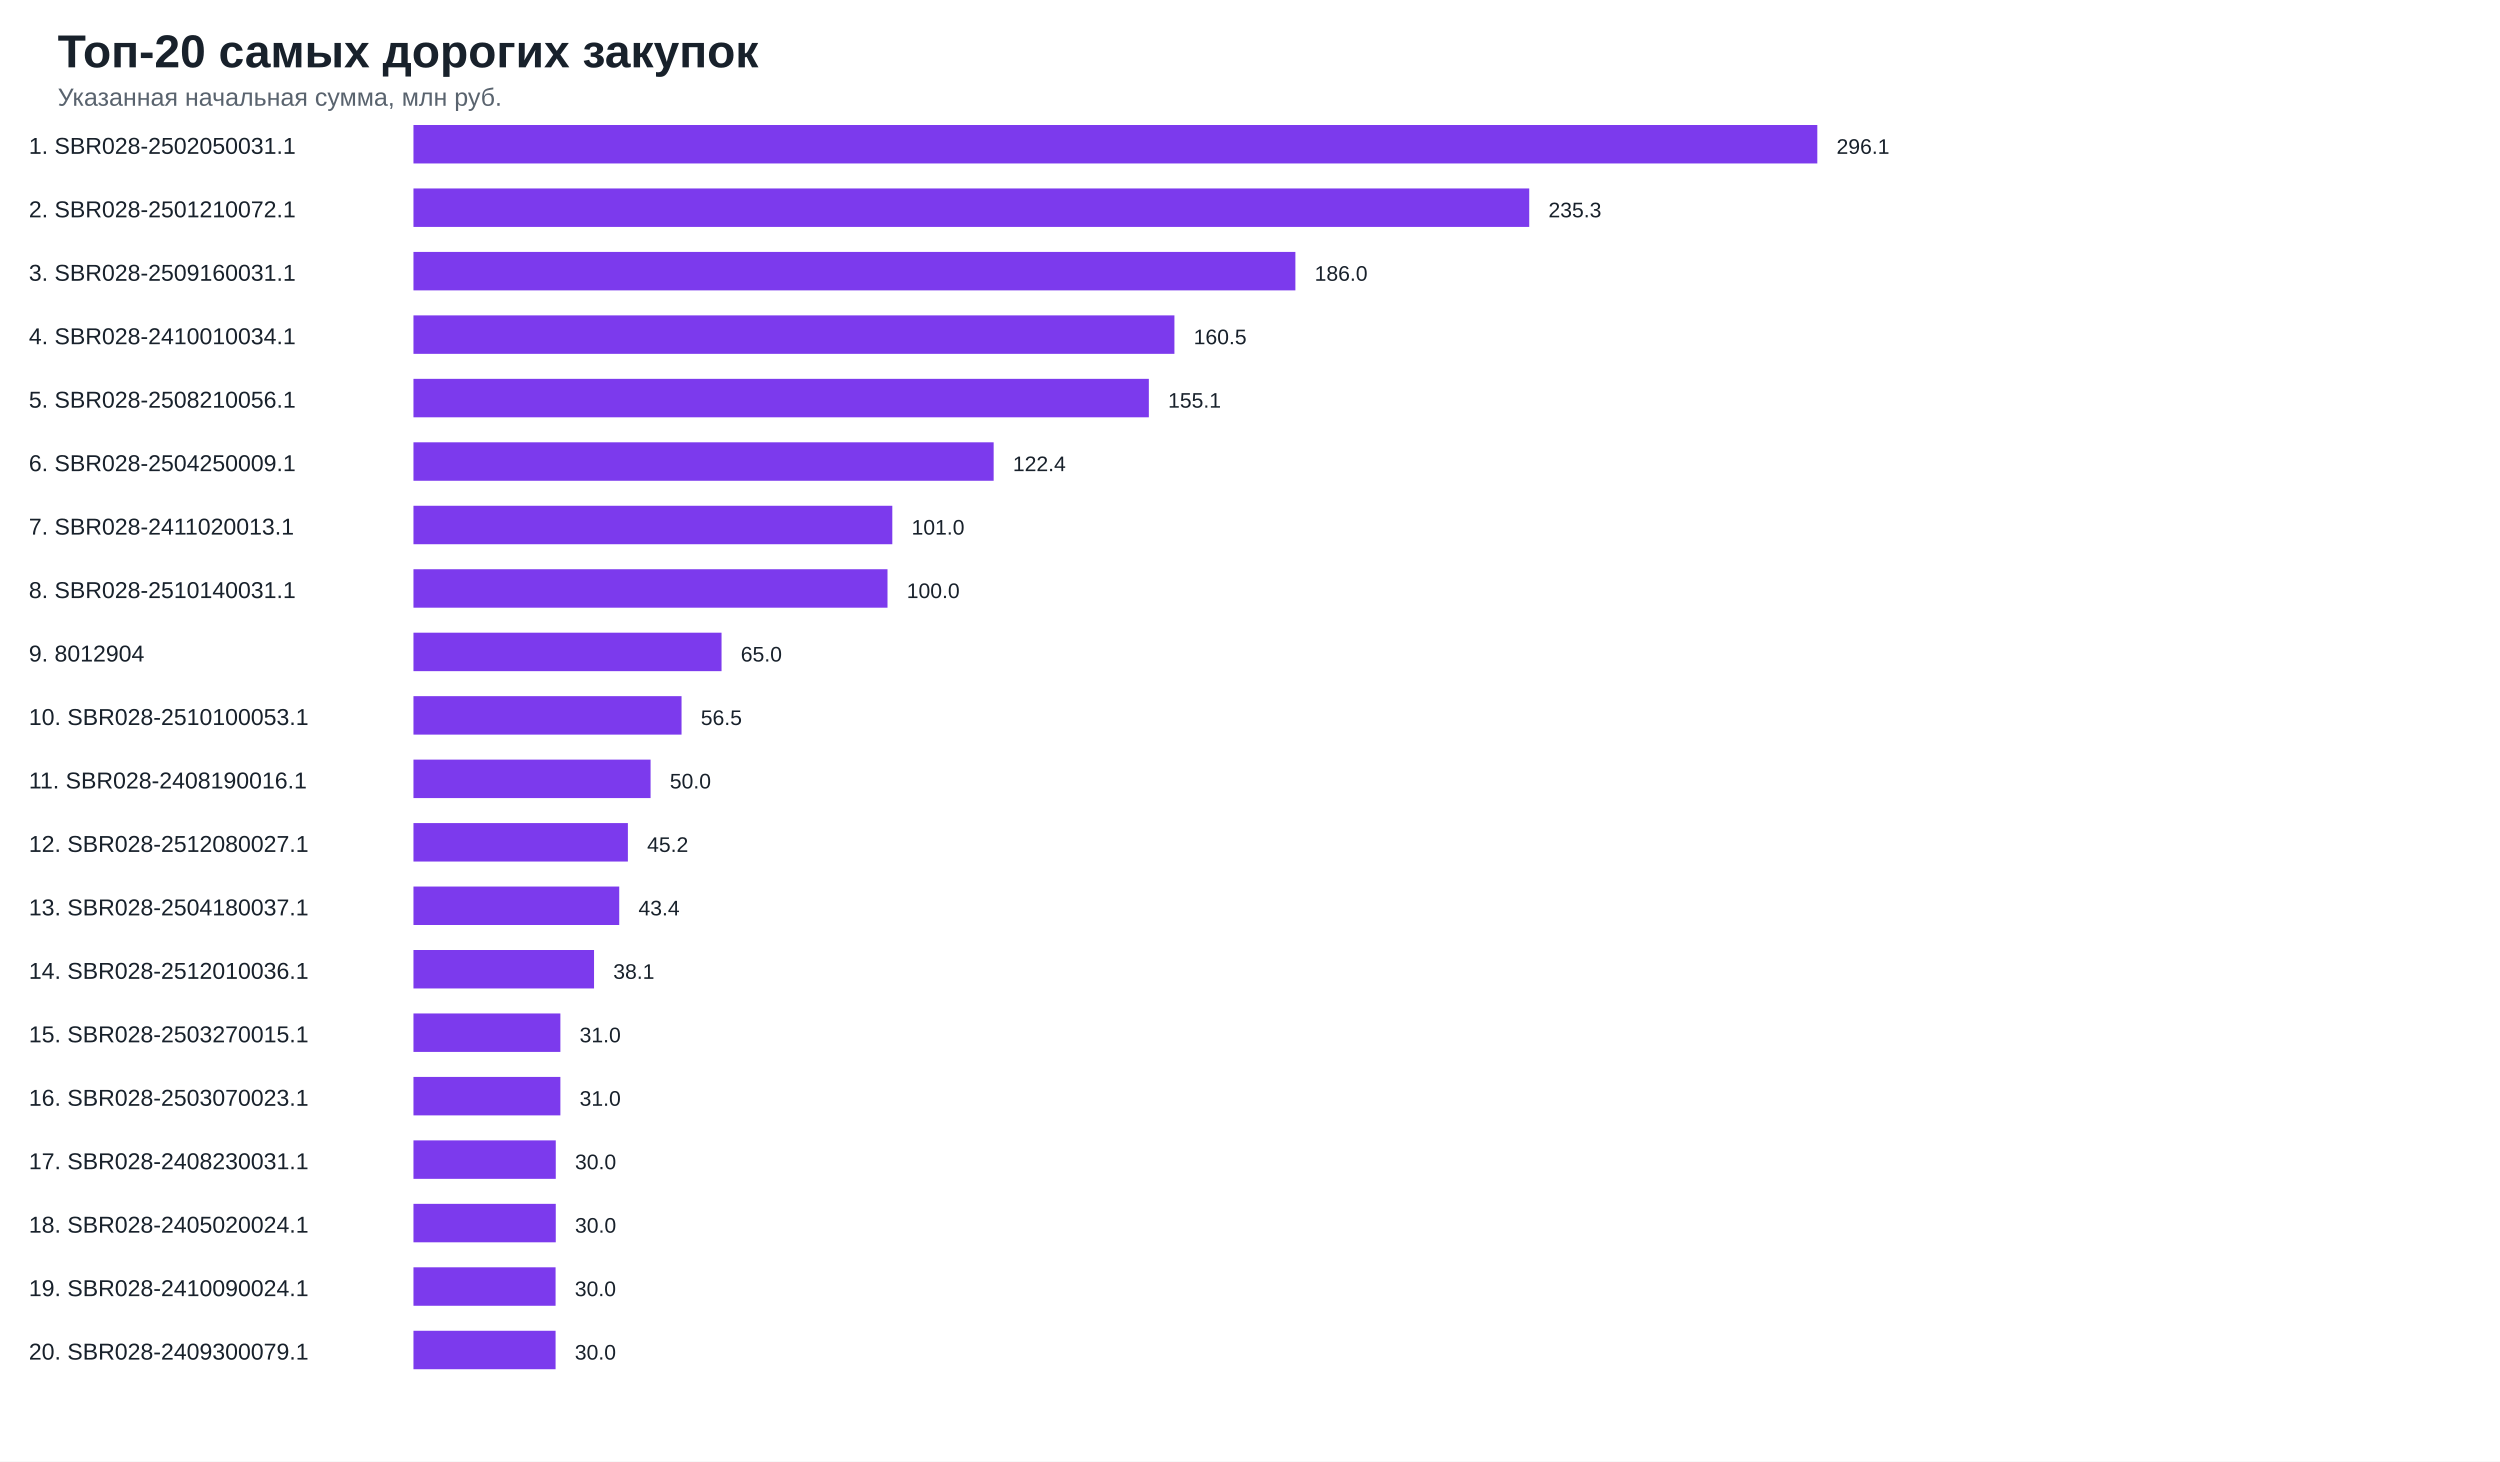
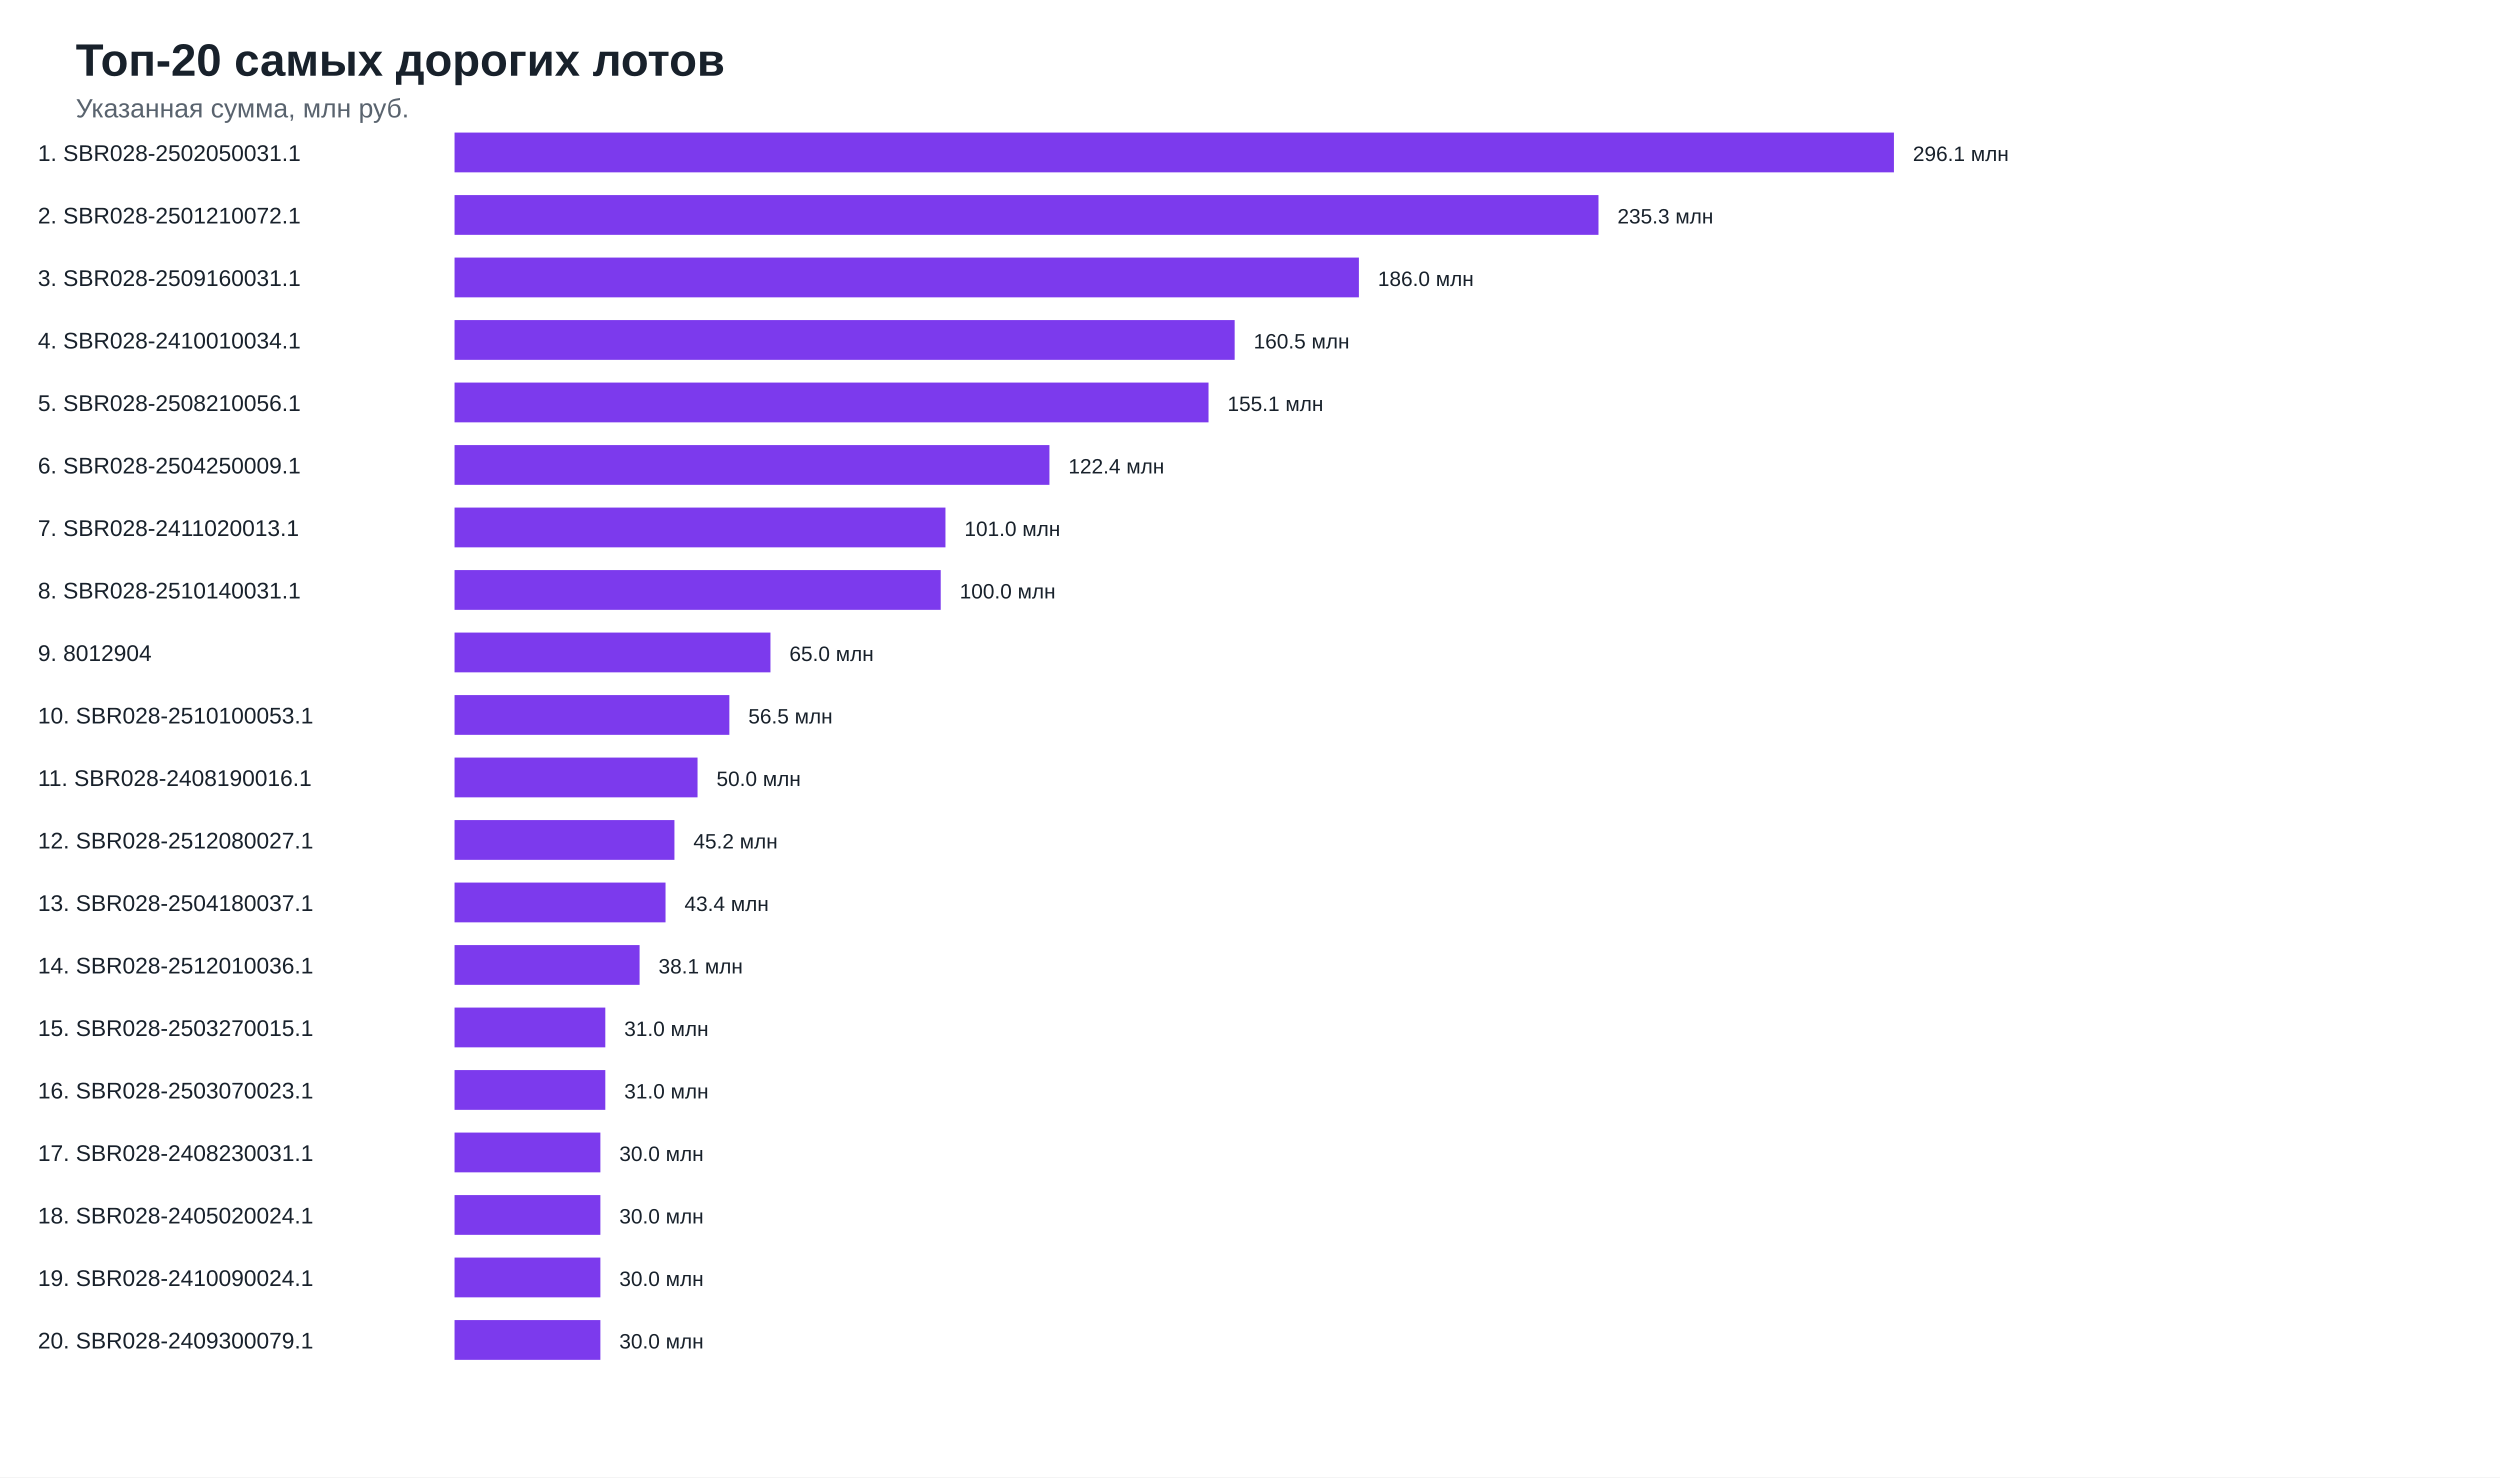
- <svg xmlns="http://www.w3.org/2000/svg" width="1300" height="760" viewBox="0 0 1300 760">
+ <svg xmlns="http://www.w3.org/2000/svg" width="1320" height="780" viewBox="0 0 1320 780">
  <rect width="100%" height="100%" fill="#ffffff" />
-   <style>text{font-family:Arial,sans-serif;fill:#18212b}.title{font-size:24px;font-weight:700}.subtitle{font-size:13px;fill:#59636e}.axis{stroke:#aab3bd;stroke-width:1}.grid{stroke:#e6e9ed;stroke-width:1}.label{font-size:12px}.value{font-size:11px}</style>
-   <text class="title" x="30" y="35">Топ-20 самых дорогих закупок</text>
-   <text class="subtitle" x="30" y="55">Указанная начальная сумма, млн руб.</text>
-   <text class="label" x="15" y="80">1. SBR028-2502050031.1</text>
-   <rect x="215" y="65" width="730.0" height="20" fill="#7c3aed" />
-   <text class="value" x="955.0" y="80">296.1</text>
-   <text class="label" x="15" y="113">2. SBR028-2501210072.1</text>
-   <rect x="215" y="98" width="580.2" height="20" fill="#7c3aed" />
-   <text class="value" x="805.2" y="113">235.3</text>
-   <text class="label" x="15" y="146">3. SBR028-2509160031.1</text>
-   <rect x="215" y="131" width="458.6" height="20" fill="#7c3aed" />
-   <text class="value" x="683.6" y="146">186.0</text>
-   <text class="label" x="15" y="179">4. SBR028-2410010034.1</text>
-   <rect x="215" y="164" width="395.7" height="20" fill="#7c3aed" />
-   <text class="value" x="620.7" y="179">160.5</text>
-   <text class="label" x="15" y="212">5. SBR028-2508210056.1</text>
-   <rect x="215" y="197" width="382.4" height="20" fill="#7c3aed" />
-   <text class="value" x="607.4" y="212">155.1</text>
-   <text class="label" x="15" y="245">6. SBR028-2504250009.1</text>
-   <rect x="215" y="230" width="301.7" height="20" fill="#7c3aed" />
-   <text class="value" x="526.7" y="245">122.4</text>
-   <text class="label" x="15" y="278">7. SBR028-2411020013.1</text>
-   <rect x="215" y="263" width="249.0" height="20" fill="#7c3aed" />
-   <text class="value" x="474.0" y="278">101.0</text>
-   <text class="label" x="15" y="311">8. SBR028-2510140031.1</text>
-   <rect x="215" y="296" width="246.5" height="20" fill="#7c3aed" />
-   <text class="value" x="471.5" y="311">100.0</text>
-   <text class="label" x="15" y="344">9. 8012904</text>
-   <rect x="215" y="329" width="160.2" height="20" fill="#7c3aed" />
-   <text class="value" x="385.2" y="344">65.0</text>
-   <text class="label" x="15" y="377">10. SBR028-2510100053.1</text>
-   <rect x="215" y="362" width="139.4" height="20" fill="#7c3aed" />
-   <text class="value" x="364.4" y="377">56.5</text>
-   <text class="label" x="15" y="410">11. SBR028-2408190016.1</text>
-   <rect x="215" y="395" width="123.3" height="20" fill="#7c3aed" />
-   <text class="value" x="348.3" y="410">50.0</text>
-   <text class="label" x="15" y="443">12. SBR028-2512080027.1</text>
-   <rect x="215" y="428" width="111.5" height="20" fill="#7c3aed" />
-   <text class="value" x="336.5" y="443">45.2</text>
-   <text class="label" x="15" y="476">13. SBR028-2504180037.1</text>
-   <rect x="215" y="461" width="107.0" height="20" fill="#7c3aed" />
-   <text class="value" x="332.0" y="476">43.4</text>
-   <text class="label" x="15" y="509">14. SBR028-2512010036.1</text>
-   <rect x="215" y="494" width="93.9" height="20" fill="#7c3aed" />
-   <text class="value" x="318.9" y="509">38.1</text>
-   <text class="label" x="15" y="542">15. SBR028-2503270015.1</text>
-   <rect x="215" y="527" width="76.4" height="20" fill="#7c3aed" />
-   <text class="value" x="301.4" y="542">31.0</text>
-   <text class="label" x="15" y="575">16. SBR028-2503070023.1</text>
-   <rect x="215" y="560" width="76.4" height="20" fill="#7c3aed" />
-   <text class="value" x="301.4" y="575">31.0</text>
-   <text class="label" x="15" y="608">17. SBR028-2408230031.1</text>
-   <rect x="215" y="593" width="74.0" height="20" fill="#7c3aed" />
-   <text class="value" x="299.0" y="608">30.0</text>
-   <text class="label" x="15" y="641">18. SBR028-2405020024.1</text>
-   <rect x="215" y="626" width="74.0" height="20" fill="#7c3aed" />
-   <text class="value" x="299.0" y="641">30.0</text>
-   <text class="label" x="15" y="674">19. SBR028-2410090024.1</text>
-   <rect x="215" y="659" width="73.9" height="20" fill="#7c3aed" />
-   <text class="value" x="298.9" y="674">30.0</text>
-   <text class="label" x="15" y="707">20. SBR028-2409300079.1</text>
-   <rect x="215" y="692" width="73.9" height="20" fill="#7c3aed" />
-   <text class="value" x="298.9" y="707">30.0</text>
+   <style>text{font-family:Arial,DejaVu Sans,sans-serif;fill:#18212b}.title{font-size:24px;font-weight:700}.subtitle{font-size:14px;fill:#59636e}.axis{stroke:#9aa4af;stroke-width:1}.grid{stroke:#e6e9ed;stroke-width:1}.label{font-size:12px}.small{font-size:11px}</style>
+   <text class="title" x="40" y="40">Топ-20 самых дорогих лотов</text>
+   <text class="subtitle" x="40" y="62">Указанная сумма, млн руб.</text>
+   <text class="label" x="20" y="85">1. SBR028-2502050031.1</text>
+   <rect x="240" y="70" width="760.0" height="21" fill="#7c3aed" />
+   <text class="small" x="1010.0" y="85">296.1 млн</text>
+   <text class="label" x="20" y="118">2. SBR028-2501210072.1</text>
+   <rect x="240" y="103" width="604.0" height="21" fill="#7c3aed" />
+   <text class="small" x="854.0" y="118">235.3 млн</text>
+   <text class="label" x="20" y="151">3. SBR028-2509160031.1</text>
+   <rect x="240" y="136" width="477.5" height="21" fill="#7c3aed" />
+   <text class="small" x="727.5" y="151">186.0 млн</text>
+   <text class="label" x="20" y="184">4. SBR028-2410010034.1</text>
+   <rect x="240" y="169" width="411.9" height="21" fill="#7c3aed" />
+   <text class="small" x="661.9" y="184">160.5 млн</text>
+   <text class="label" x="20" y="217">5. SBR028-2508210056.1</text>
+   <rect x="240" y="202" width="398.1" height="21" fill="#7c3aed" />
+   <text class="small" x="648.1" y="217">155.1 млн</text>
+   <text class="label" x="20" y="250">6. SBR028-2504250009.1</text>
+   <rect x="240" y="235" width="314.1" height="21" fill="#7c3aed" />
+   <text class="small" x="564.1" y="250">122.4 млн</text>
+   <text class="label" x="20" y="283">7. SBR028-2411020013.1</text>
+   <rect x="240" y="268" width="259.2" height="21" fill="#7c3aed" />
+   <text class="small" x="509.2" y="283">101.0 млн</text>
+   <text class="label" x="20" y="316">8. SBR028-2510140031.1</text>
+   <rect x="240" y="301" width="256.7" height="21" fill="#7c3aed" />
+   <text class="small" x="506.7" y="316">100.0 млн</text>
+   <text class="label" x="20" y="349">9. 8012904</text>
+   <rect x="240" y="334" width="166.8" height="21" fill="#7c3aed" />
+   <text class="small" x="416.8" y="349">65.0 млн</text>
+   <text class="label" x="20" y="382">10. SBR028-2510100053.1</text>
+   <rect x="240" y="367" width="145.1" height="21" fill="#7c3aed" />
+   <text class="small" x="395.1" y="382">56.5 млн</text>
+   <text class="label" x="20" y="415">11. SBR028-2408190016.1</text>
+   <rect x="240" y="400" width="128.3" height="21" fill="#7c3aed" />
+   <text class="small" x="378.3" y="415">50.0 млн</text>
+   <text class="label" x="20" y="448">12. SBR028-2512080027.1</text>
+   <rect x="240" y="433" width="116.1" height="21" fill="#7c3aed" />
+   <text class="small" x="366.1" y="448">45.2 млн</text>
+   <text class="label" x="20" y="481">13. SBR028-2504180037.1</text>
+   <rect x="240" y="466" width="111.4" height="21" fill="#7c3aed" />
+   <text class="small" x="361.4" y="481">43.4 млн</text>
+   <text class="label" x="20" y="514">14. SBR028-2512010036.1</text>
+   <rect x="240" y="499" width="97.7" height="21" fill="#7c3aed" />
+   <text class="small" x="347.7" y="514">38.1 млн</text>
+   <text class="label" x="20" y="547">15. SBR028-2503270015.1</text>
+   <rect x="240" y="532" width="79.6" height="21" fill="#7c3aed" />
+   <text class="small" x="329.6" y="547">31.0 млн</text>
+   <text class="label" x="20" y="580">16. SBR028-2503070023.1</text>
+   <rect x="240" y="565" width="79.6" height="21" fill="#7c3aed" />
+   <text class="small" x="329.6" y="580">31.0 млн</text>
+   <text class="label" x="20" y="613">17. SBR028-2408230031.1</text>
+   <rect x="240" y="598" width="77.0" height="21" fill="#7c3aed" />
+   <text class="small" x="327.0" y="613">30.0 млн</text>
+   <text class="label" x="20" y="646">18. SBR028-2405020024.1</text>
+   <rect x="240" y="631" width="77.0" height="21" fill="#7c3aed" />
+   <text class="small" x="327.0" y="646">30.0 млн</text>
+   <text class="label" x="20" y="679">19. SBR028-2410090024.1</text>
+   <rect x="240" y="664" width="77.0" height="21" fill="#7c3aed" />
+   <text class="small" x="327.0" y="679">30.0 млн</text>
+   <text class="label" x="20" y="712">20. SBR028-2409300079.1</text>
+   <rect x="240" y="697" width="77.0" height="21" fill="#7c3aed" />
+   <text class="small" x="327.0" y="712">30.0 млн</text>
</svg>
